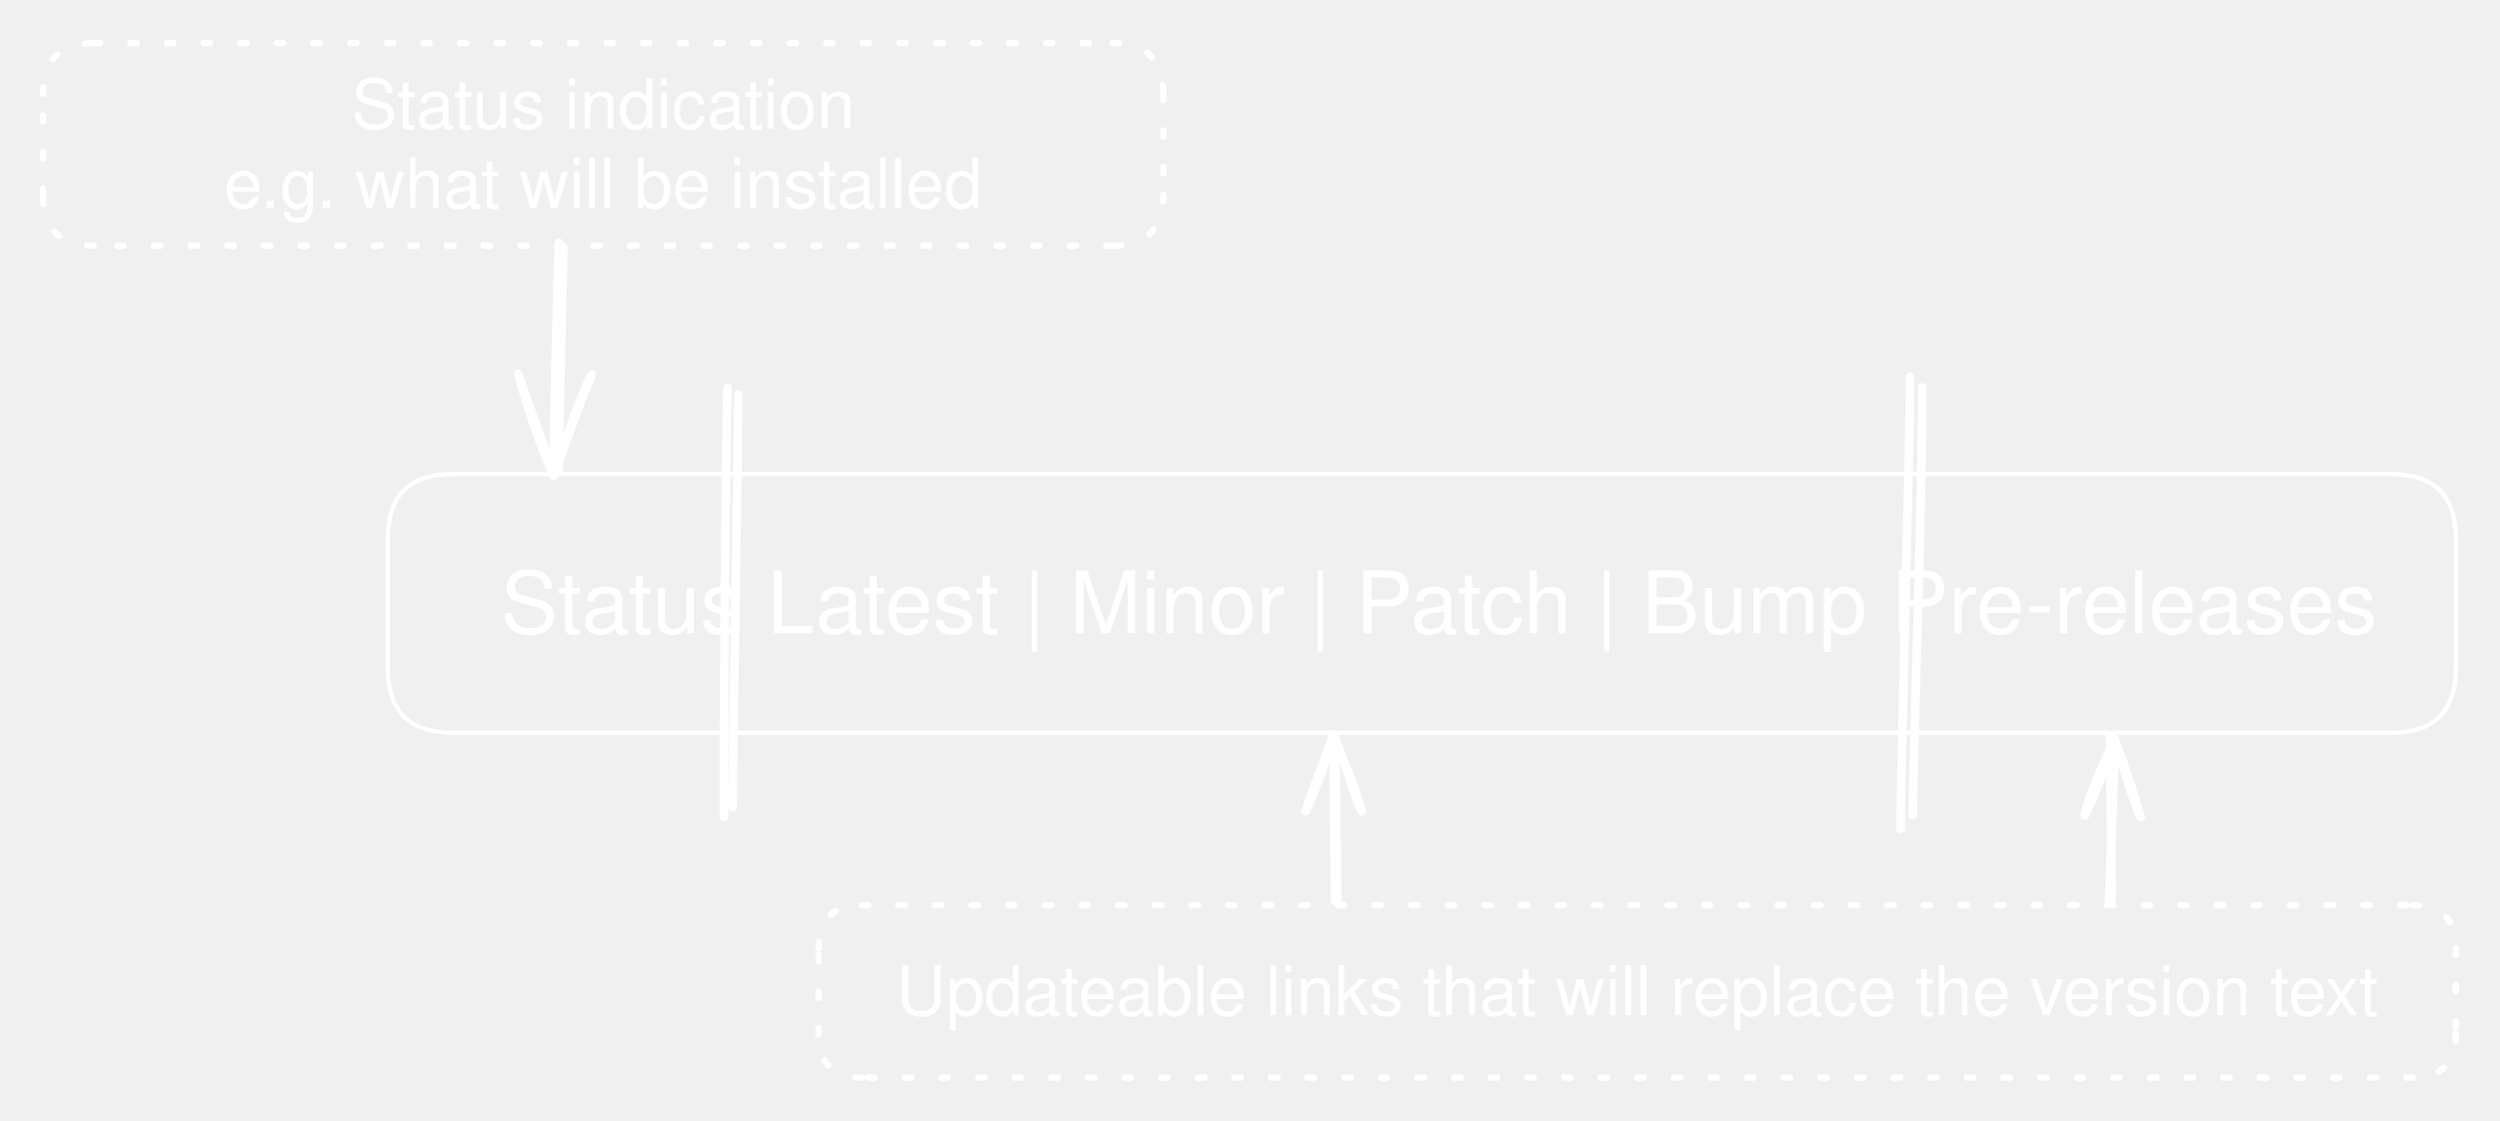
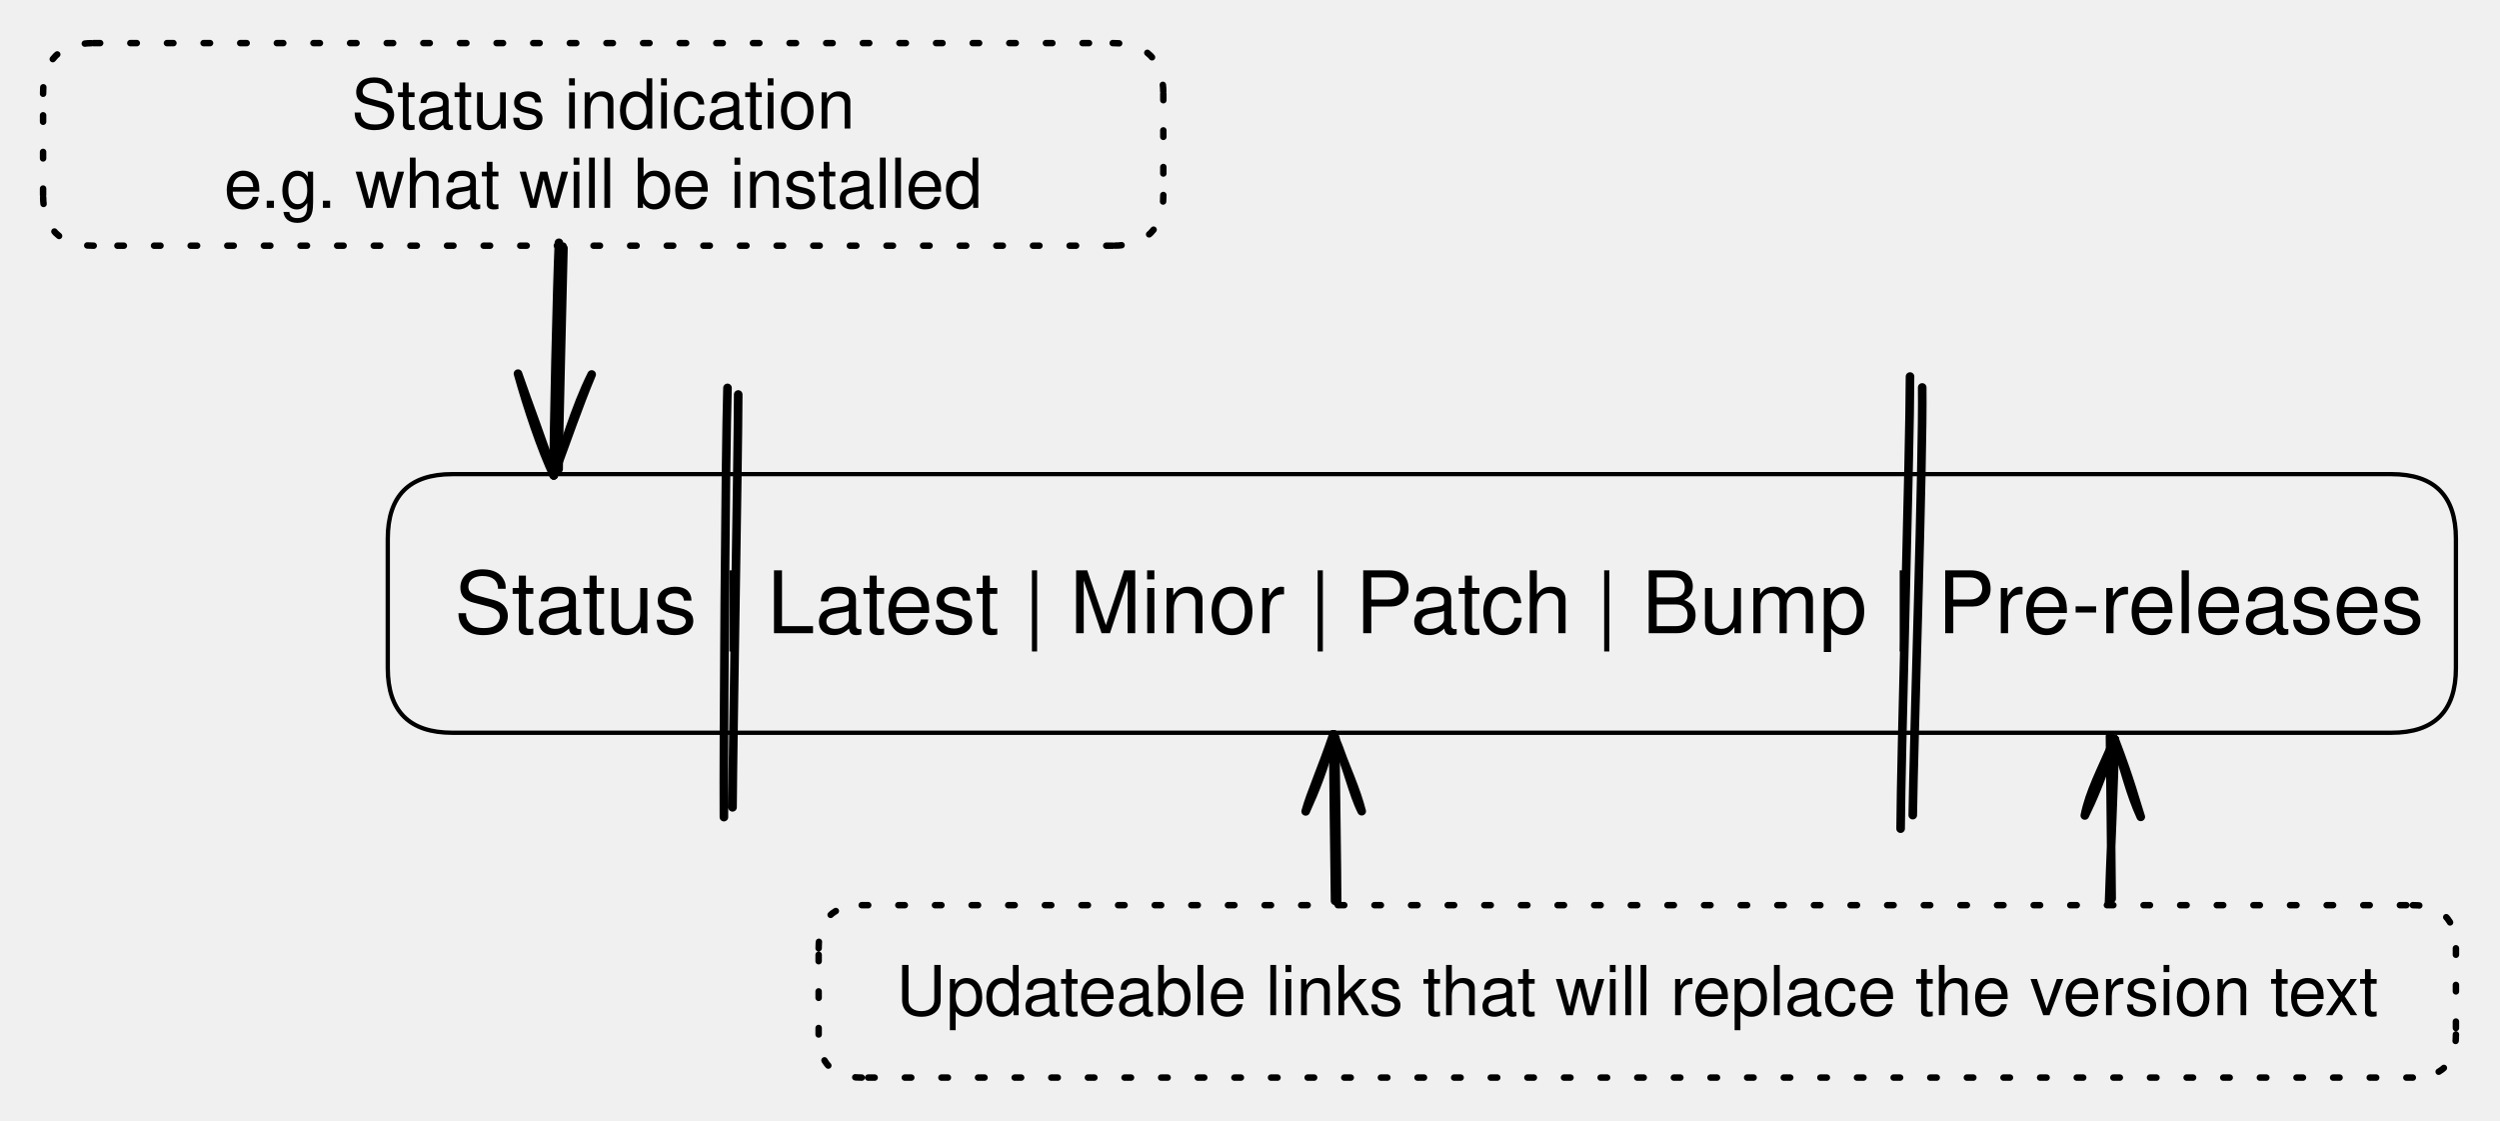
- <svg xmlns="http://www.w3.org/2000/svg" version="1.1" viewBox="0 0 580 260" width="580" height="260" fill="currentColor" filter="invert(100%)">
-   <g stroke-linecap="round" transform="translate(90 110) rotate(0 240 30)">
+ <svg xmlns="http://www.w3.org/2000/svg" version="1.1" viewBox="0 0 580 260" width="580" height="260">
+   <style>
+     .theme {
+       stroke: black;
+       fill: white;
+     }
+ 
+     @media (prefers-color-scheme: dark) {
+       .theme {
+         stroke: white;
+         fill: black;
+       }
+     }
+   </style>
+   <g class="theme" stroke-linecap="round" transform="translate(90 110) rotate(0 240 30)">
    <path d="M15 0 C152.51 0, 290.03 0, 465 0 M15 0 C120.48 0, 225.96 0, 465 0 M465 0 C475 0, 480 5, 480 15 M465 0 C475 0, 480 5, 480 15 M480 15 C480 25.73, 480 36.45, 480 45 M480 15 C480 24.48, 480 33.96, 480 45 M480 45 C480 55, 475 60, 465 60 M480 45 C480 55, 475 60, 465 60 M465 60 C329.76 60, 194.51 60, 15 60 M465 60 C286.8 60, 108.6 60, 15 60 M15 60 C5 60, 0 55, 0 45 M15 60 C5 60, 0 55, 0 45 M0 45 C0 38.69, 0 32.38, 0 15 M0 45 C0 35.4, 0 25.81, 0 15 M0 15 C0 5, 5 0, 15 0 M0 15 C0 5, 5 0, 15 0" stroke="currentColor" stroke-width="1" fill="none" />
  </g>
  <g transform="translate(104.8877 128.5) rotate(0 225.1123 11.5)">
-     <text x="229.112" y="18.4" font-family="Helvetica, Segoe UI Emoji" font-size="20px" fill="currentColor" text-anchor="middle" style="white-space: pre;" direction="ltr" dominant-baseline="alphabetic">Status   Latest | Minor | Patch | Bump   Pre-releases</text>
+     <text x="229.112" y="18.4" font-family="Helvetica, Segoe UI Emoji" font-size="20px" fill="currentColor" text-anchor="middle" style="white-space: pre;" direction="ltr" dominant-baseline="alphabetic">Status | Latest | Minor | Patch | Bump | Pre-releases</text>
  </g>
-   <g stroke-linecap="round" transform="translate(10 10) rotate(0 130 23.5)">
+   <g class="theme" stroke-linecap="round" transform="translate(10 10) rotate(0 130 23.5)">
    <path d="M11.75 0 C76.75 0, 141.76 0, 248.25 0 M248.25 0 C256.08 0, 260 3.92, 260 11.75 M260 11.75 C260 17.05, 260 22.35, 260 35.25 M260 35.25 C260 43.08, 256.08 47, 248.25 47 M248.25 47 C191.14 47, 134.02 47, 11.75 47 M11.75 47 C3.92 47, 0 43.08, 0 35.25 M0 35.25 C0 28.39, 0 21.52, 0 11.75 M0 11.75 C0 3.92, 3.92 0, 11.75 0" stroke="currentColor" stroke-width="1.5" fill="none" stroke-dasharray="1.5 7" />
  </g>
  <g transform="translate(52.40625 15.1) rotate(0 87.59375 18.4)">
-     <text x="87.594" y="14.72" font-family="Helvetica, Segoe UI Emoji" font-size="16px" fill="currentColor" text-anchor="middle" style="white-space: pre;" direction="ltr" dominant-baseline="alphabetic">Status indication </text>
+     <text x="87.594" y="14.72" font-family="Helvetica, Segoe UI Emoji" font-size="16px" fill="currentColor" text-anchor="middle" style="white-space: pre;" direction="ltr" dominant-baseline="alphabetic">Status indication
+     </text>
    <text x="87.594" y="33.12" font-family="Helvetica, Segoe UI Emoji" font-size="16px" fill="currentColor" text-anchor="middle" style="white-space: pre;" direction="ltr" dominant-baseline="alphabetic">e.g. what will be installed</text>
  </g>
-   <g stroke-linecap="round">
+   <g class="theme" stroke-linecap="round">
    <g transform="translate(310 209) rotate(0 0 -19)">
      <path d="M0.34 0.31 C0.35 -5.99, -0.08 -31.36, -0.06 -37.78 M-0.14 -0.01 C-0.21 -6.47, -0.6 -32.35, -0.52 -38.64" stroke="currentColor" stroke-width="2" fill="none" />
    </g>
    <g transform="translate(310 209) rotate(0 0 -19)">
      <path d="M6.04 -20.8 C4.7 -25.97, 2.67 -30.16, -0.52 -38.64 M6.04 -20.8 C3.87 -25.09, 2.97 -30.42, -0.52 -38.64" stroke="currentColor" stroke-width="2" fill="none" />
    </g>
    <g transform="translate(310 209) rotate(0 0 -19)">
      <path d="M-6.96 -20.76 C-4.59 -25.99, -2.91 -30.19, -0.52 -38.64 M-6.96 -20.76 C-5.78 -25.05, -3.32 -30.39, -0.52 -38.64" stroke="currentColor" stroke-width="2" fill="none" />
    </g>
  </g>
-   <mask />
-   <g stroke-linecap="round" transform="translate(190 210) rotate(0 190 20)">
+   <g class="theme" stroke-linecap="round" transform="translate(190 210) rotate(0 190 20)">
    <path d="M10 0 C152.56 0, 295.12 0, 370 0 M370 0 C376.67 0, 380 3.33, 380 10 M380 10 C380 14.67, 380 19.33, 380 30 M380 30 C380 36.67, 376.67 40, 370 40 M370 40 C269.78 40, 169.55 40, 10 40 M10 40 C3.33 40, 0 36.67, 0 30 M0 30 C0 25.95, 0 21.91, 0 10 M0 10 C0 3.33, 3.33 0, 10 0" stroke="currentColor" stroke-width="1.5" fill="none" stroke-dasharray="1.5 7" />
  </g>
  <g transform="translate(207.0195 220.8) rotate(0 172.9805 9.2)">
    <text x="172.98" y="14.72" font-family="Helvetica, Segoe UI Emoji" font-size="16px" fill="currentColor" text-anchor="middle" style="white-space: pre;" direction="ltr" dominant-baseline="alphabetic">Updateable links that will replace the version text</text>
  </g>
-   <g stroke-linecap="round">
+   <g class="theme" stroke-linecap="round">
    <g transform="translate(490 209) rotate(0 0 -19)">
      <path d="M0.1 -0.51 C0.07 -6.82, -0.23 -31.82, -0.29 -38.13 M-0.51 0.42 C-0.35 -5.79, 0.83 -31.09, 0.8 -37.5" stroke="currentColor" stroke-width="2" fill="none" />
    </g>
    <g transform="translate(490 209) rotate(0 0 -19)">
      <path d="M6.86 -19.49 C4.32 -25.04, 3.27 -29.99, 0.8 -37.5 M6.86 -19.49 C5.66 -23.12, 4.62 -27.53, 0.8 -37.5" stroke="currentColor" stroke-width="2" fill="none" />
    </g>
    <g transform="translate(490 209) rotate(0 0 -19)">
      <path d="M-6.13 -19.81 C-5.02 -25.28, -2.41 -30.14, 0.8 -37.5 M-6.13 -19.81 C-4.36 -23.43, -2.43 -27.77, 0.8 -37.5" stroke="currentColor" stroke-width="2" fill="none" />
    </g>
  </g>
-   <mask />
-   <g stroke-linecap="round">
+   <g class="theme" stroke-linecap="round">
    <g transform="translate(169.5845 89.79563) rotate(0 0 50)">
      <path d="M1.75 1.73 C1.69 17.73, 0.54 80.93, 0.43 97.5 M-0.74 0.2 C-1.22 16.32, -1.68 83.77, -1.57 99.77" stroke="currentColor" stroke-width="2" fill="none" />
    </g>
  </g>
-   <mask />
-   <g stroke-linecap="round">
+   <g class="theme" stroke-linecap="round">
    <g transform="translate(445 90) rotate(0 0 50)">
      <path d="M1.13 -0.11 C1.37 16.22, -0.84 82.05, -1.06 99.11 M-1.7 -2.64 C-1.7 13.99, -3.8 85.49, -3.88 102.25" stroke="currentColor" stroke-width="2" fill="none" />
    </g>
  </g>
-   <mask />
-   <g stroke-linecap="round">
+   <g class="theme" stroke-linecap="round">
    <g transform="translate(130 58) rotate(0 0 25.5)">
      <path d="M0.77 -0.41 C0.6 8.16, -0.32 42.19, -0.35 50.83 M-0.28 -1.67 C-0.69 7.15, -1.56 43.78, -1.48 52.28" stroke="currentColor" stroke-width="2" fill="none" />
    </g>
    <g transform="translate(130 58) rotate(0 0 25.5)">
      <path d="M-9.78 28.69 C-7.63 36.44, -4.29 46.44, -1.48 52.28 M-9.78 28.69 C-7.2 36.15, -4.14 44.06, -1.48 52.28" stroke="currentColor" stroke-width="2" fill="none" />
    </g>
    <g transform="translate(130 58) rotate(0 0 25.5)">
      <path d="M7.32 28.88 C3.4 36.67, 0.66 46.61, -1.48 52.28 M7.32 28.88 C4.18 36.4, 1.52 44.26, -1.48 52.28" stroke="currentColor" stroke-width="2" fill="none" />
    </g>
  </g>
-   <mask />
</svg>
